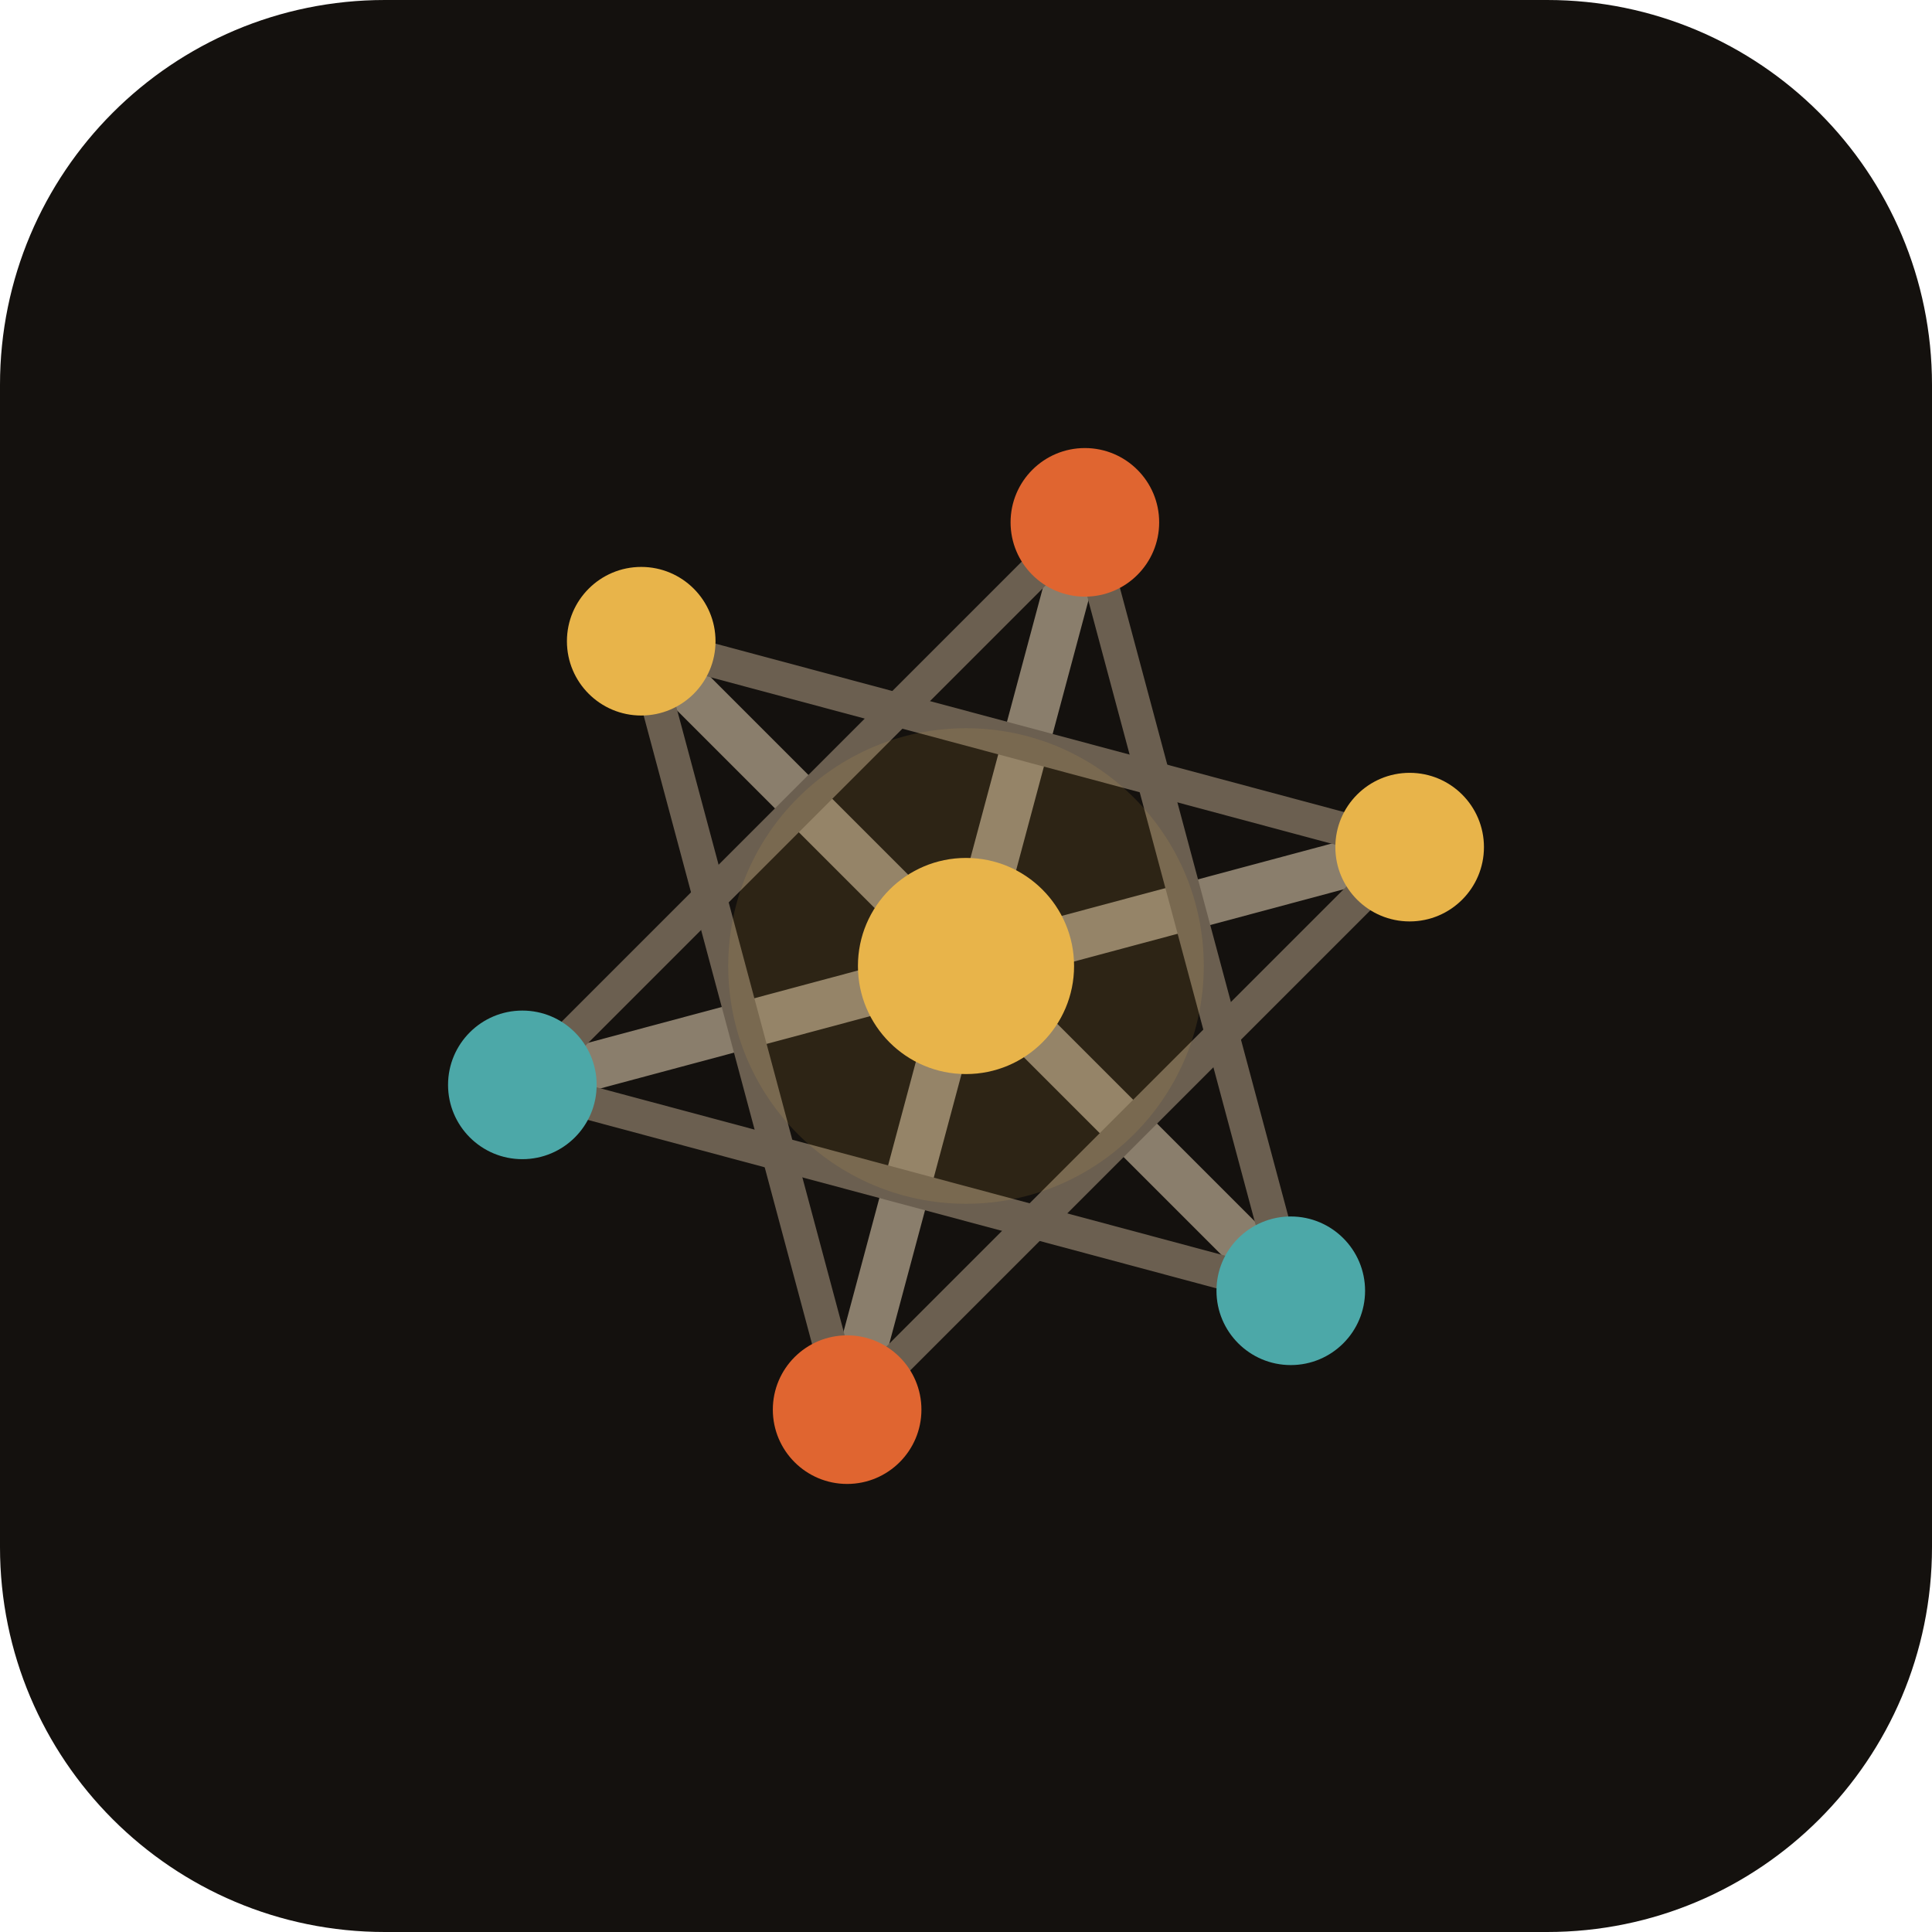
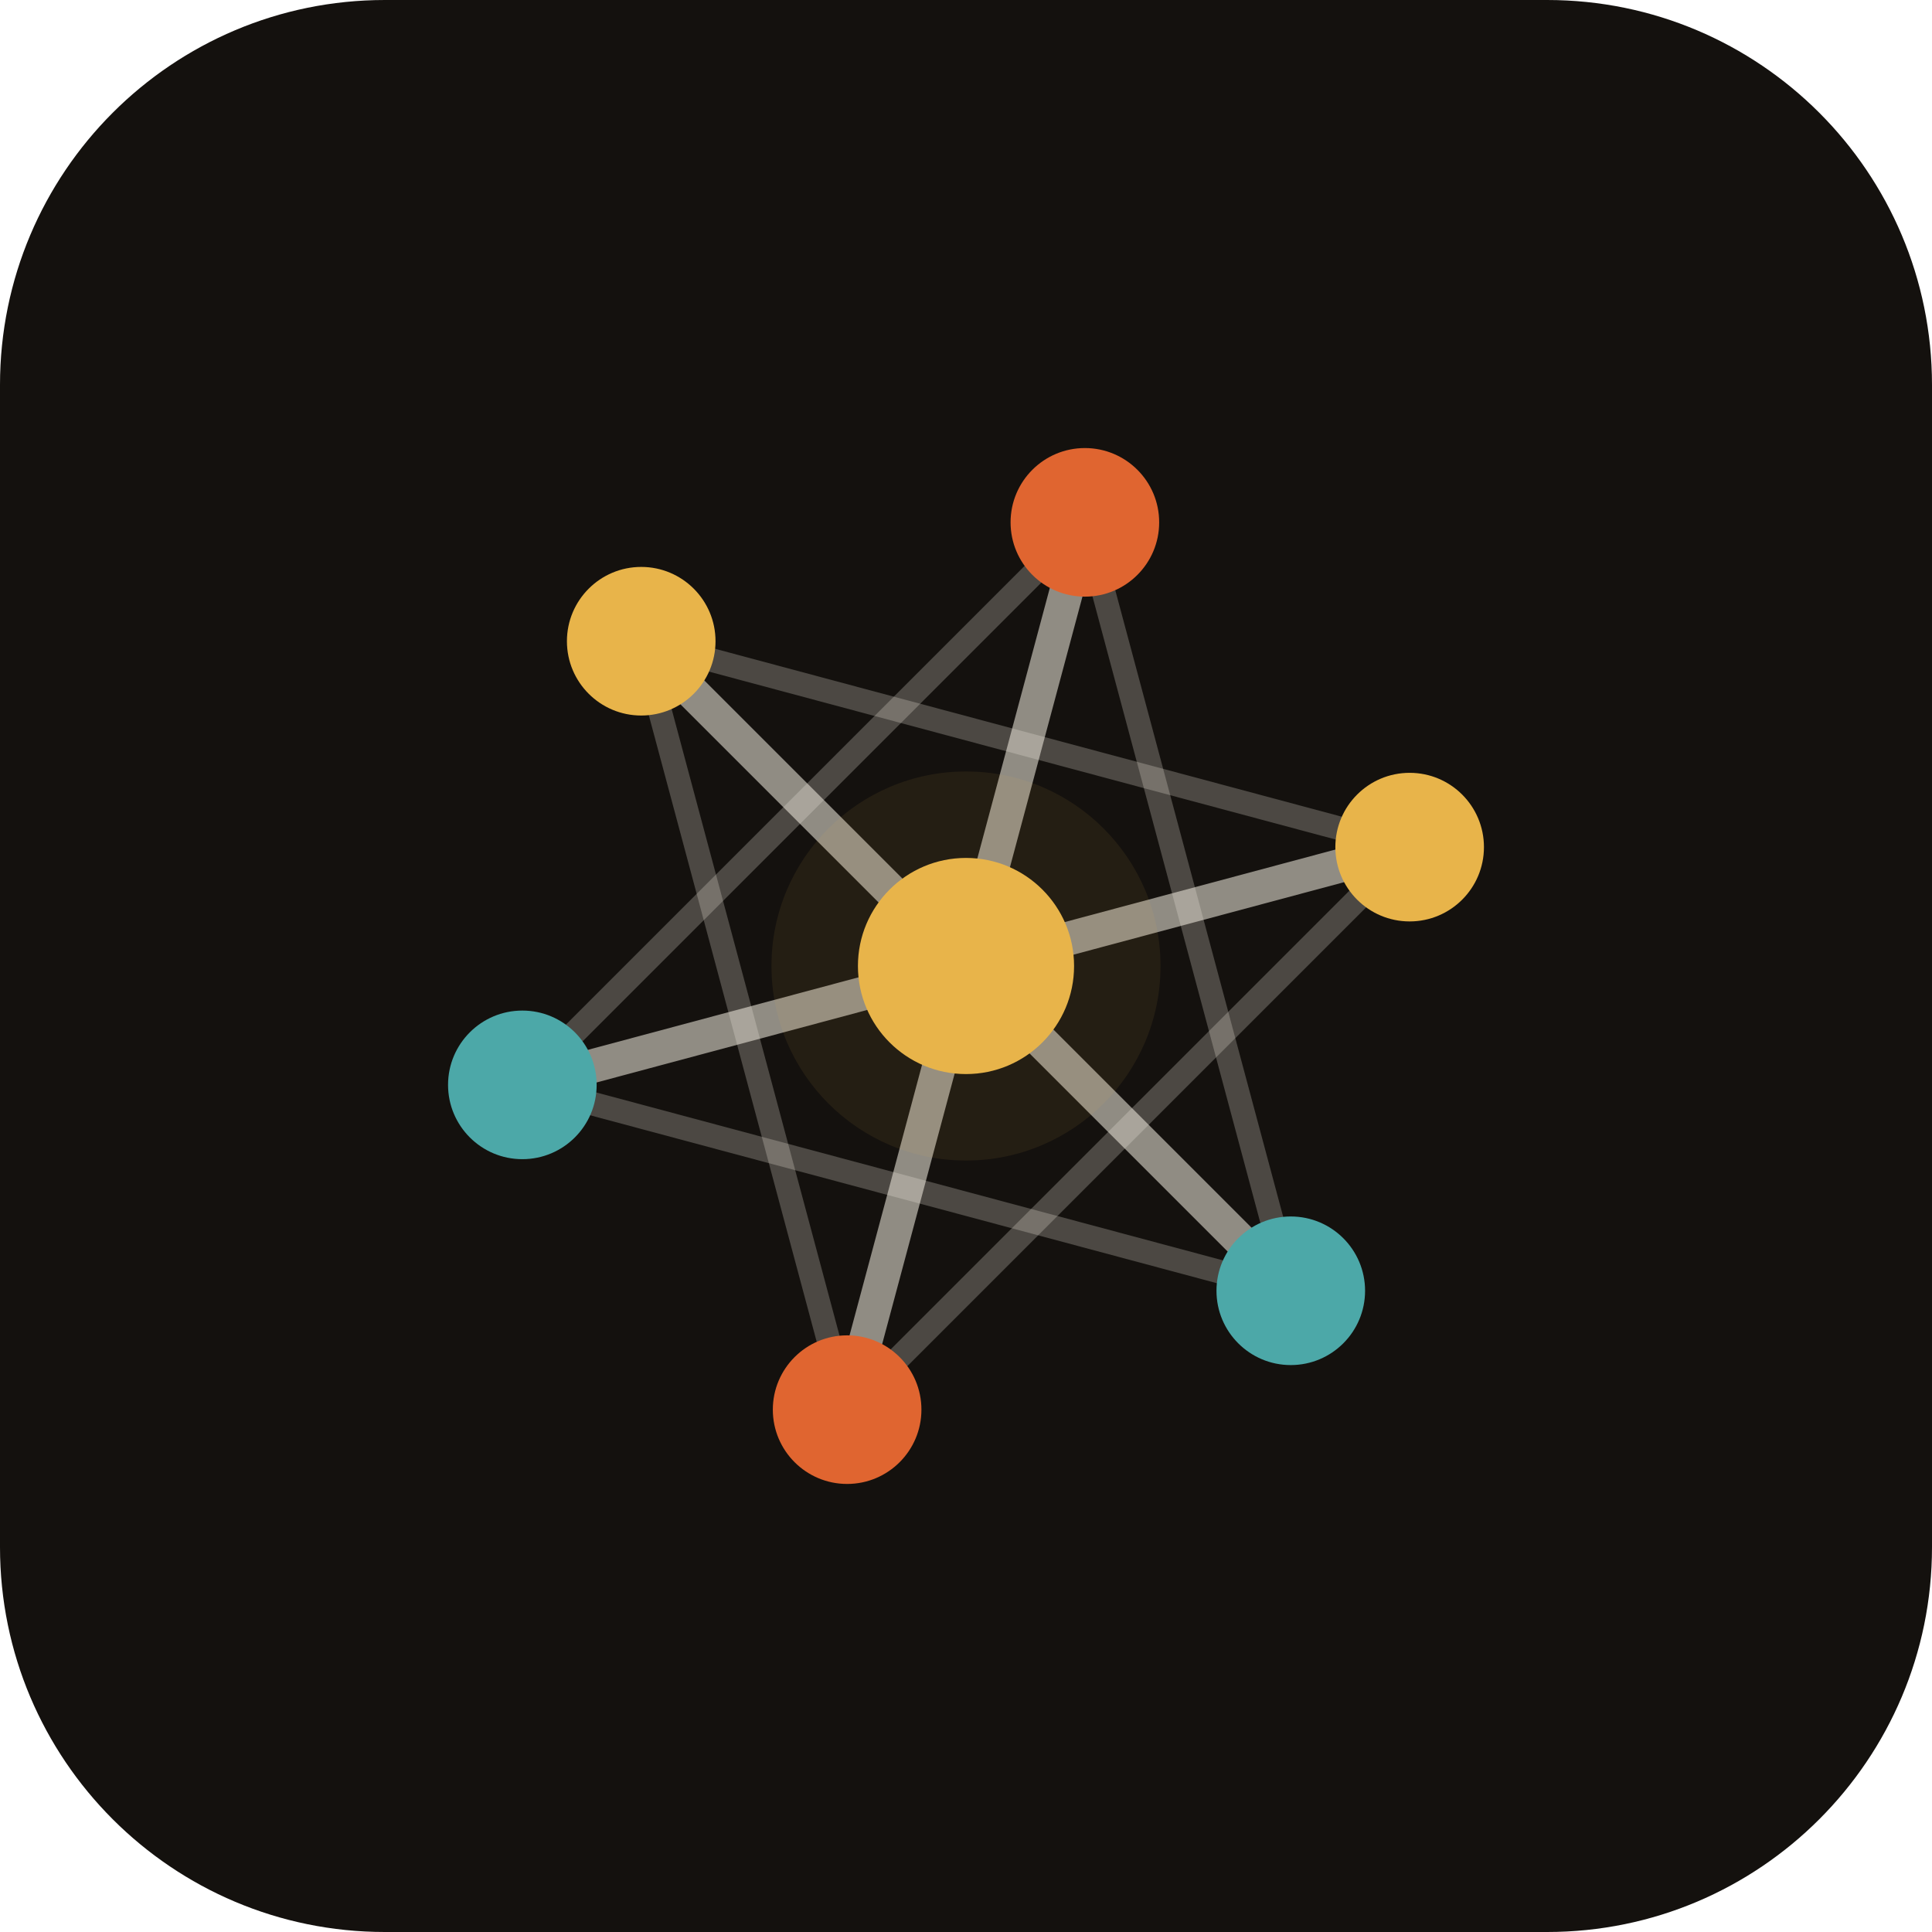
<svg xmlns="http://www.w3.org/2000/svg" viewBox="0 0 512 512" width="512" height="512">
  <rect width="512" height="512" rx="102" fill="#14110e" />
  <g transform="translate(77,77)">
-     <line x1="179" y1="179" x2="210.503" y2="61.428" stroke="#8a7e6c" stroke-width="12.53" stroke-linecap="round" />
-     <line x1="179" y1="179" x2="296.572" y2="147.497" stroke="#8a7e6c" stroke-width="12.53" stroke-linecap="round" />
-     <line x1="179" y1="179" x2="265.069" y2="265.069" stroke="#8a7e6c" stroke-width="12.53" stroke-linecap="round" />
-     <line x1="179" y1="179" x2="147.497" y2="296.572" stroke="#8a7e6c" stroke-width="12.53" stroke-linecap="round" />
-     <line x1="179" y1="179" x2="61.428" y2="210.503" stroke="#8a7e6c" stroke-width="12.53" stroke-linecap="round" />
-     <line x1="179" y1="179" x2="92.931" y2="92.931" stroke="#8a7e6c" stroke-width="12.53" stroke-linecap="round" />
-     <line x1="210.503" y1="61.428" x2="265.069" y2="265.069" stroke="#6b5f50" stroke-width="8.95" stroke-linecap="round" />
-     <line x1="296.572" y1="147.497" x2="147.497" y2="296.572" stroke="#6b5f50" stroke-width="8.95" stroke-linecap="round" />
-     <line x1="265.069" y1="265.069" x2="61.428" y2="210.503" stroke="#6b5f50" stroke-width="8.95" stroke-linecap="round" />
-     <line x1="147.497" y1="296.572" x2="92.931" y2="92.931" stroke="#6b5f50" stroke-width="8.95" stroke-linecap="round" />
-     <line x1="61.428" y1="210.503" x2="210.503" y2="61.428" stroke="#6b5f50" stroke-width="8.95" stroke-linecap="round" />
-     <line x1="92.931" y1="92.931" x2="296.572" y2="147.497" stroke="#6b5f50" stroke-width="8.95" stroke-linecap="round" />
-     <circle cx="179" cy="179" r="63.008" fill="#e8b44a" opacity=".12" />
+     <line x1="179" y1="179" x2="210.503" y2="61.428" stroke="#f5f0e4" stroke-width="8.95" opacity="0.55" />
+     <line x1="179" y1="179" x2="296.572" y2="147.497" stroke="#f5f0e4" stroke-width="8.95" opacity="0.55" />
+     <line x1="179" y1="179" x2="265.069" y2="265.069" stroke="#f5f0e4" stroke-width="8.95" opacity="0.55" />
+     <line x1="179" y1="179" x2="147.497" y2="296.572" stroke="#f5f0e4" stroke-width="8.95" opacity="0.55" />
+     <line x1="179" y1="179" x2="61.428" y2="210.503" stroke="#f5f0e4" stroke-width="8.95" opacity="0.55" />
+     <line x1="179" y1="179" x2="92.931" y2="92.931" stroke="#f5f0e4" stroke-width="8.95" opacity="0.55" />
+     <line x1="210.503" y1="61.428" x2="265.069" y2="265.069" stroke="#f5f0e4" stroke-width="6.265" opacity="0.248" />
+     <line x1="296.572" y1="147.497" x2="147.497" y2="296.572" stroke="#f5f0e4" stroke-width="6.265" opacity="0.248" />
+     <line x1="265.069" y1="265.069" x2="61.428" y2="210.503" stroke="#f5f0e4" stroke-width="6.265" opacity="0.248" />
+     <line x1="147.497" y1="296.572" x2="92.931" y2="92.931" stroke="#f5f0e4" stroke-width="6.265" opacity="0.248" />
+     <line x1="61.428" y1="210.503" x2="210.503" y2="61.428" stroke="#f5f0e4" stroke-width="6.265" opacity="0.248" />
+     <line x1="92.931" y1="92.931" x2="296.572" y2="147.497" stroke="#f5f0e4" stroke-width="6.265" opacity="0.248" />
+     <circle cx="179" cy="179" r="51.552" fill="#e8b44a" opacity=".08" />
    <circle cx="179" cy="179" r="28.64" fill="#e8b44a" />
    <circle cx="210.503" cy="61.428" r="19.69" fill="#e06530" />
    <circle cx="296.572" cy="147.497" r="19.69" fill="#e8b44a" />
    <circle cx="265.069" cy="265.069" r="19.69" fill="#4ca8a8" />
    <circle cx="147.497" cy="296.572" r="19.69" fill="#e06530" />
    <circle cx="61.428" cy="210.503" r="19.69" fill="#4ca8a8" />
    <circle cx="92.931" cy="92.931" r="19.69" fill="#e8b44a" />
  </g>
</svg>
